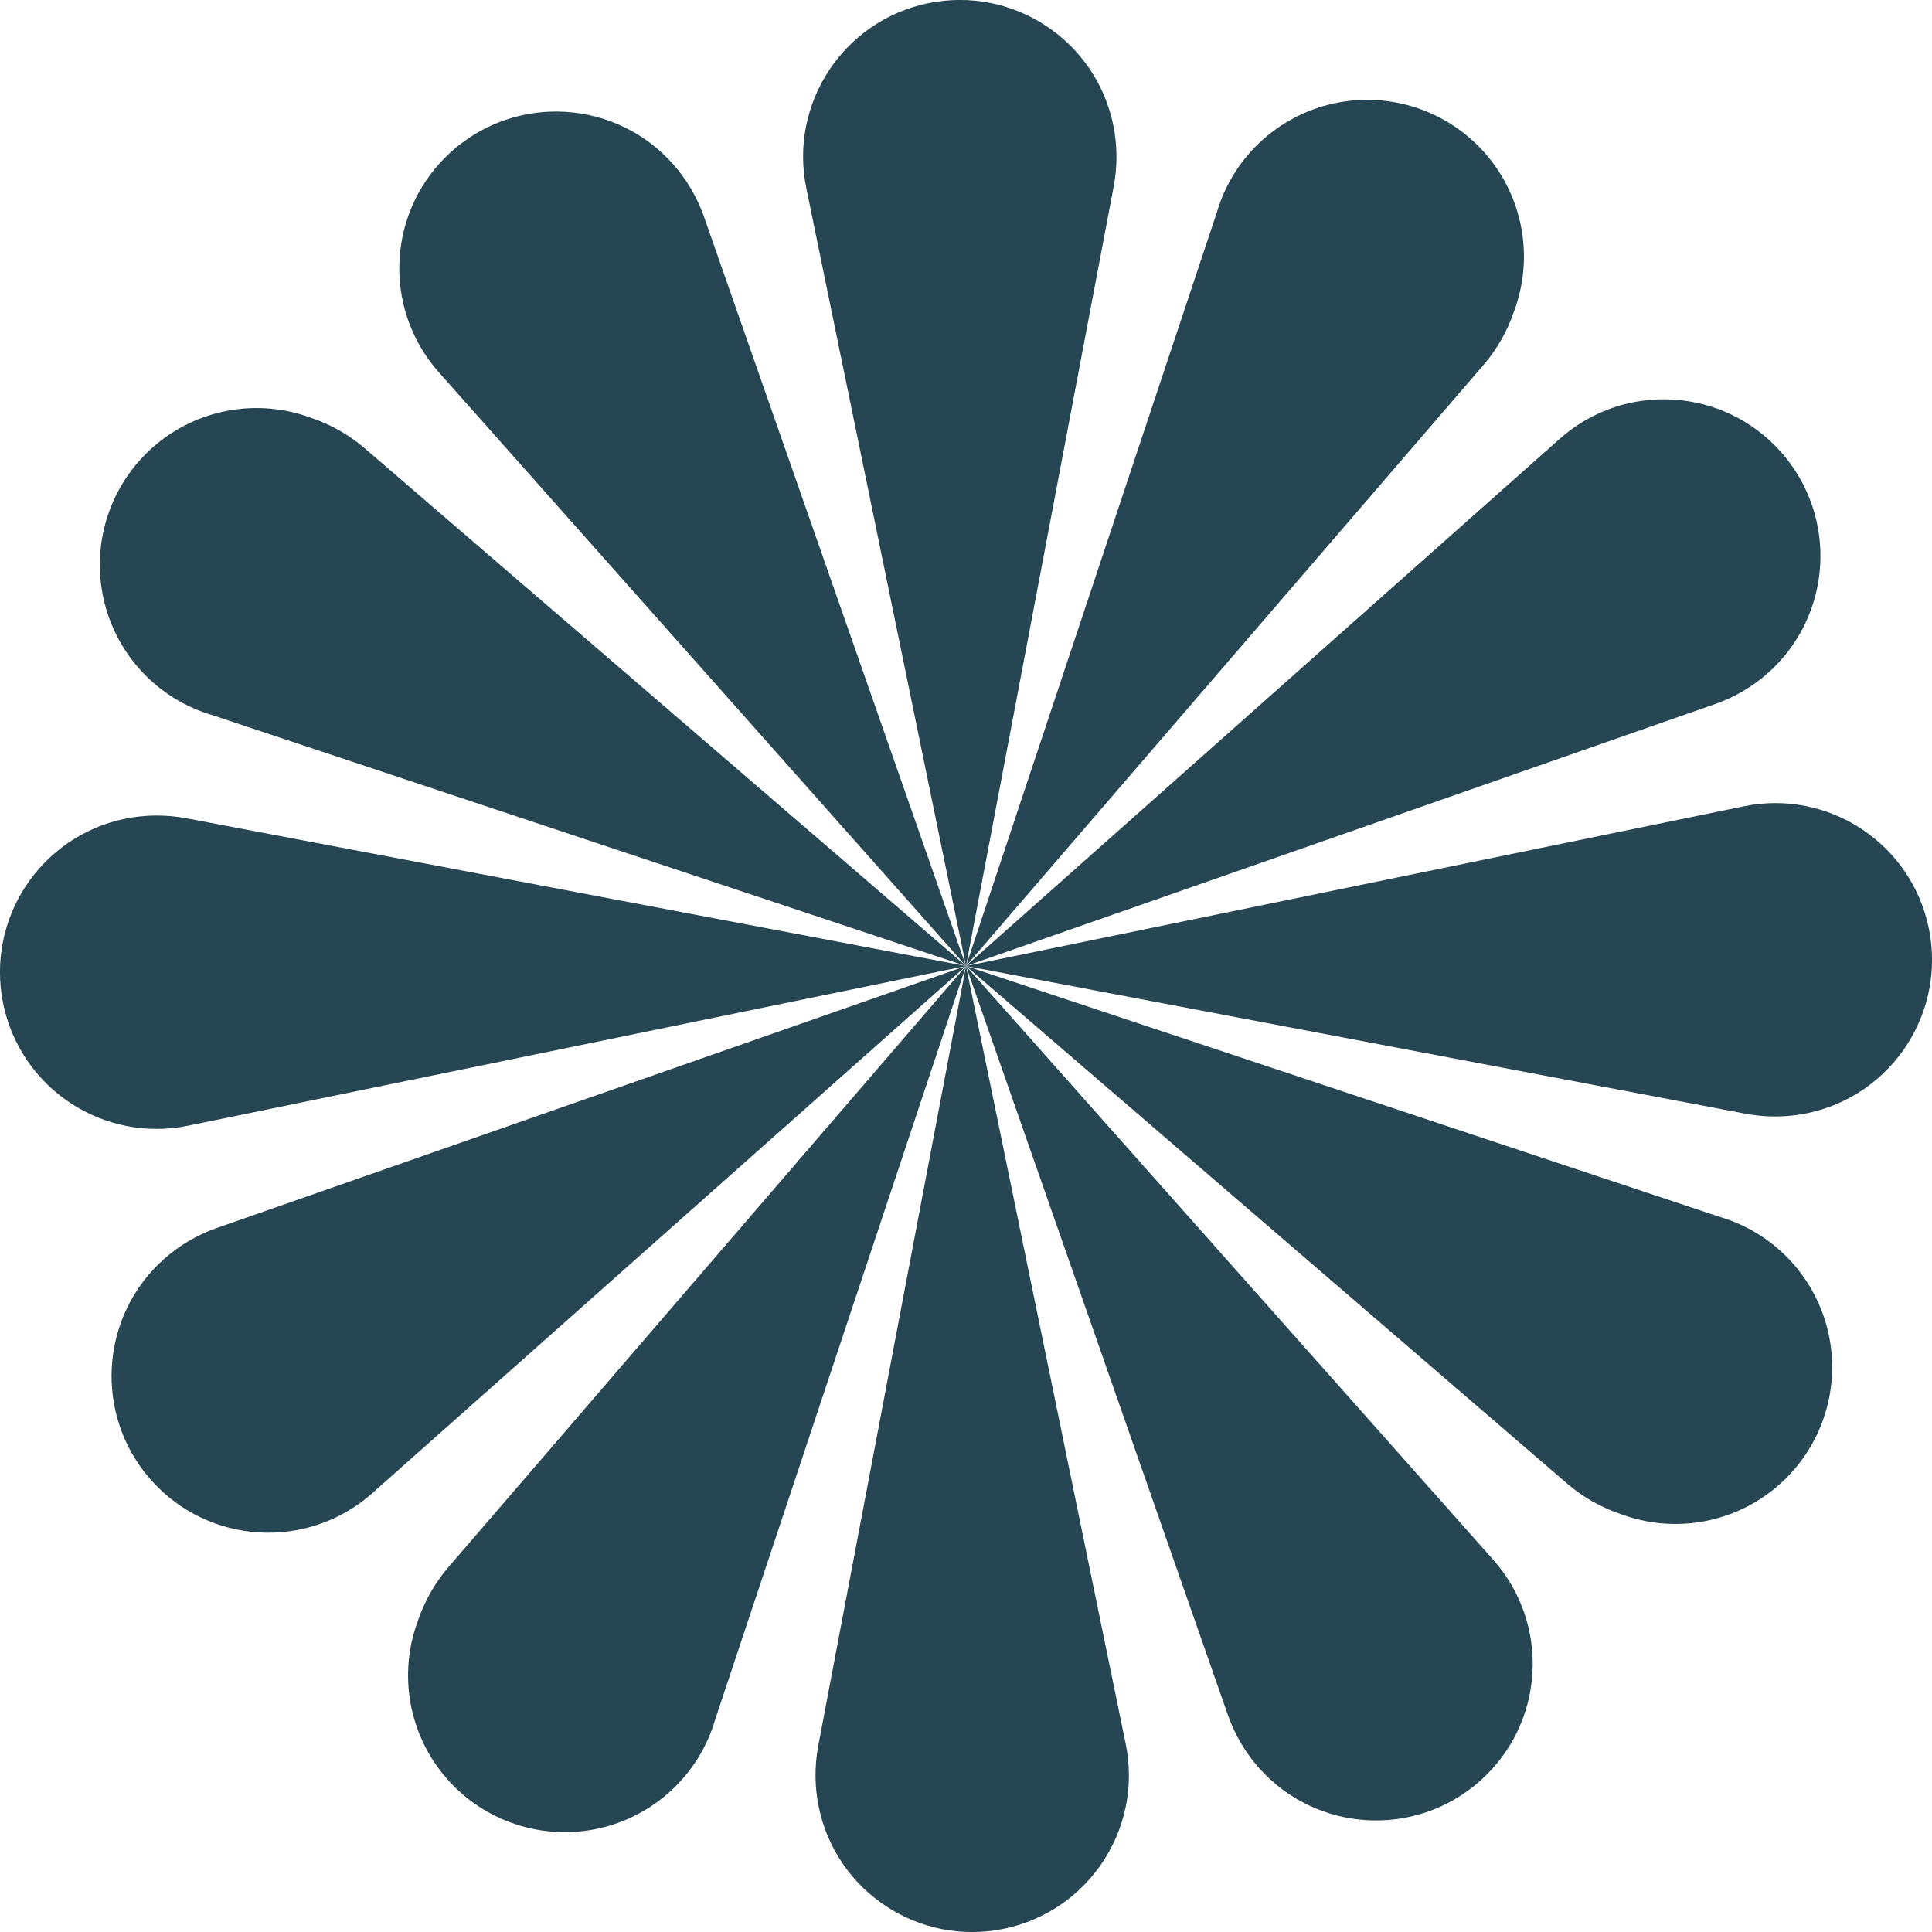
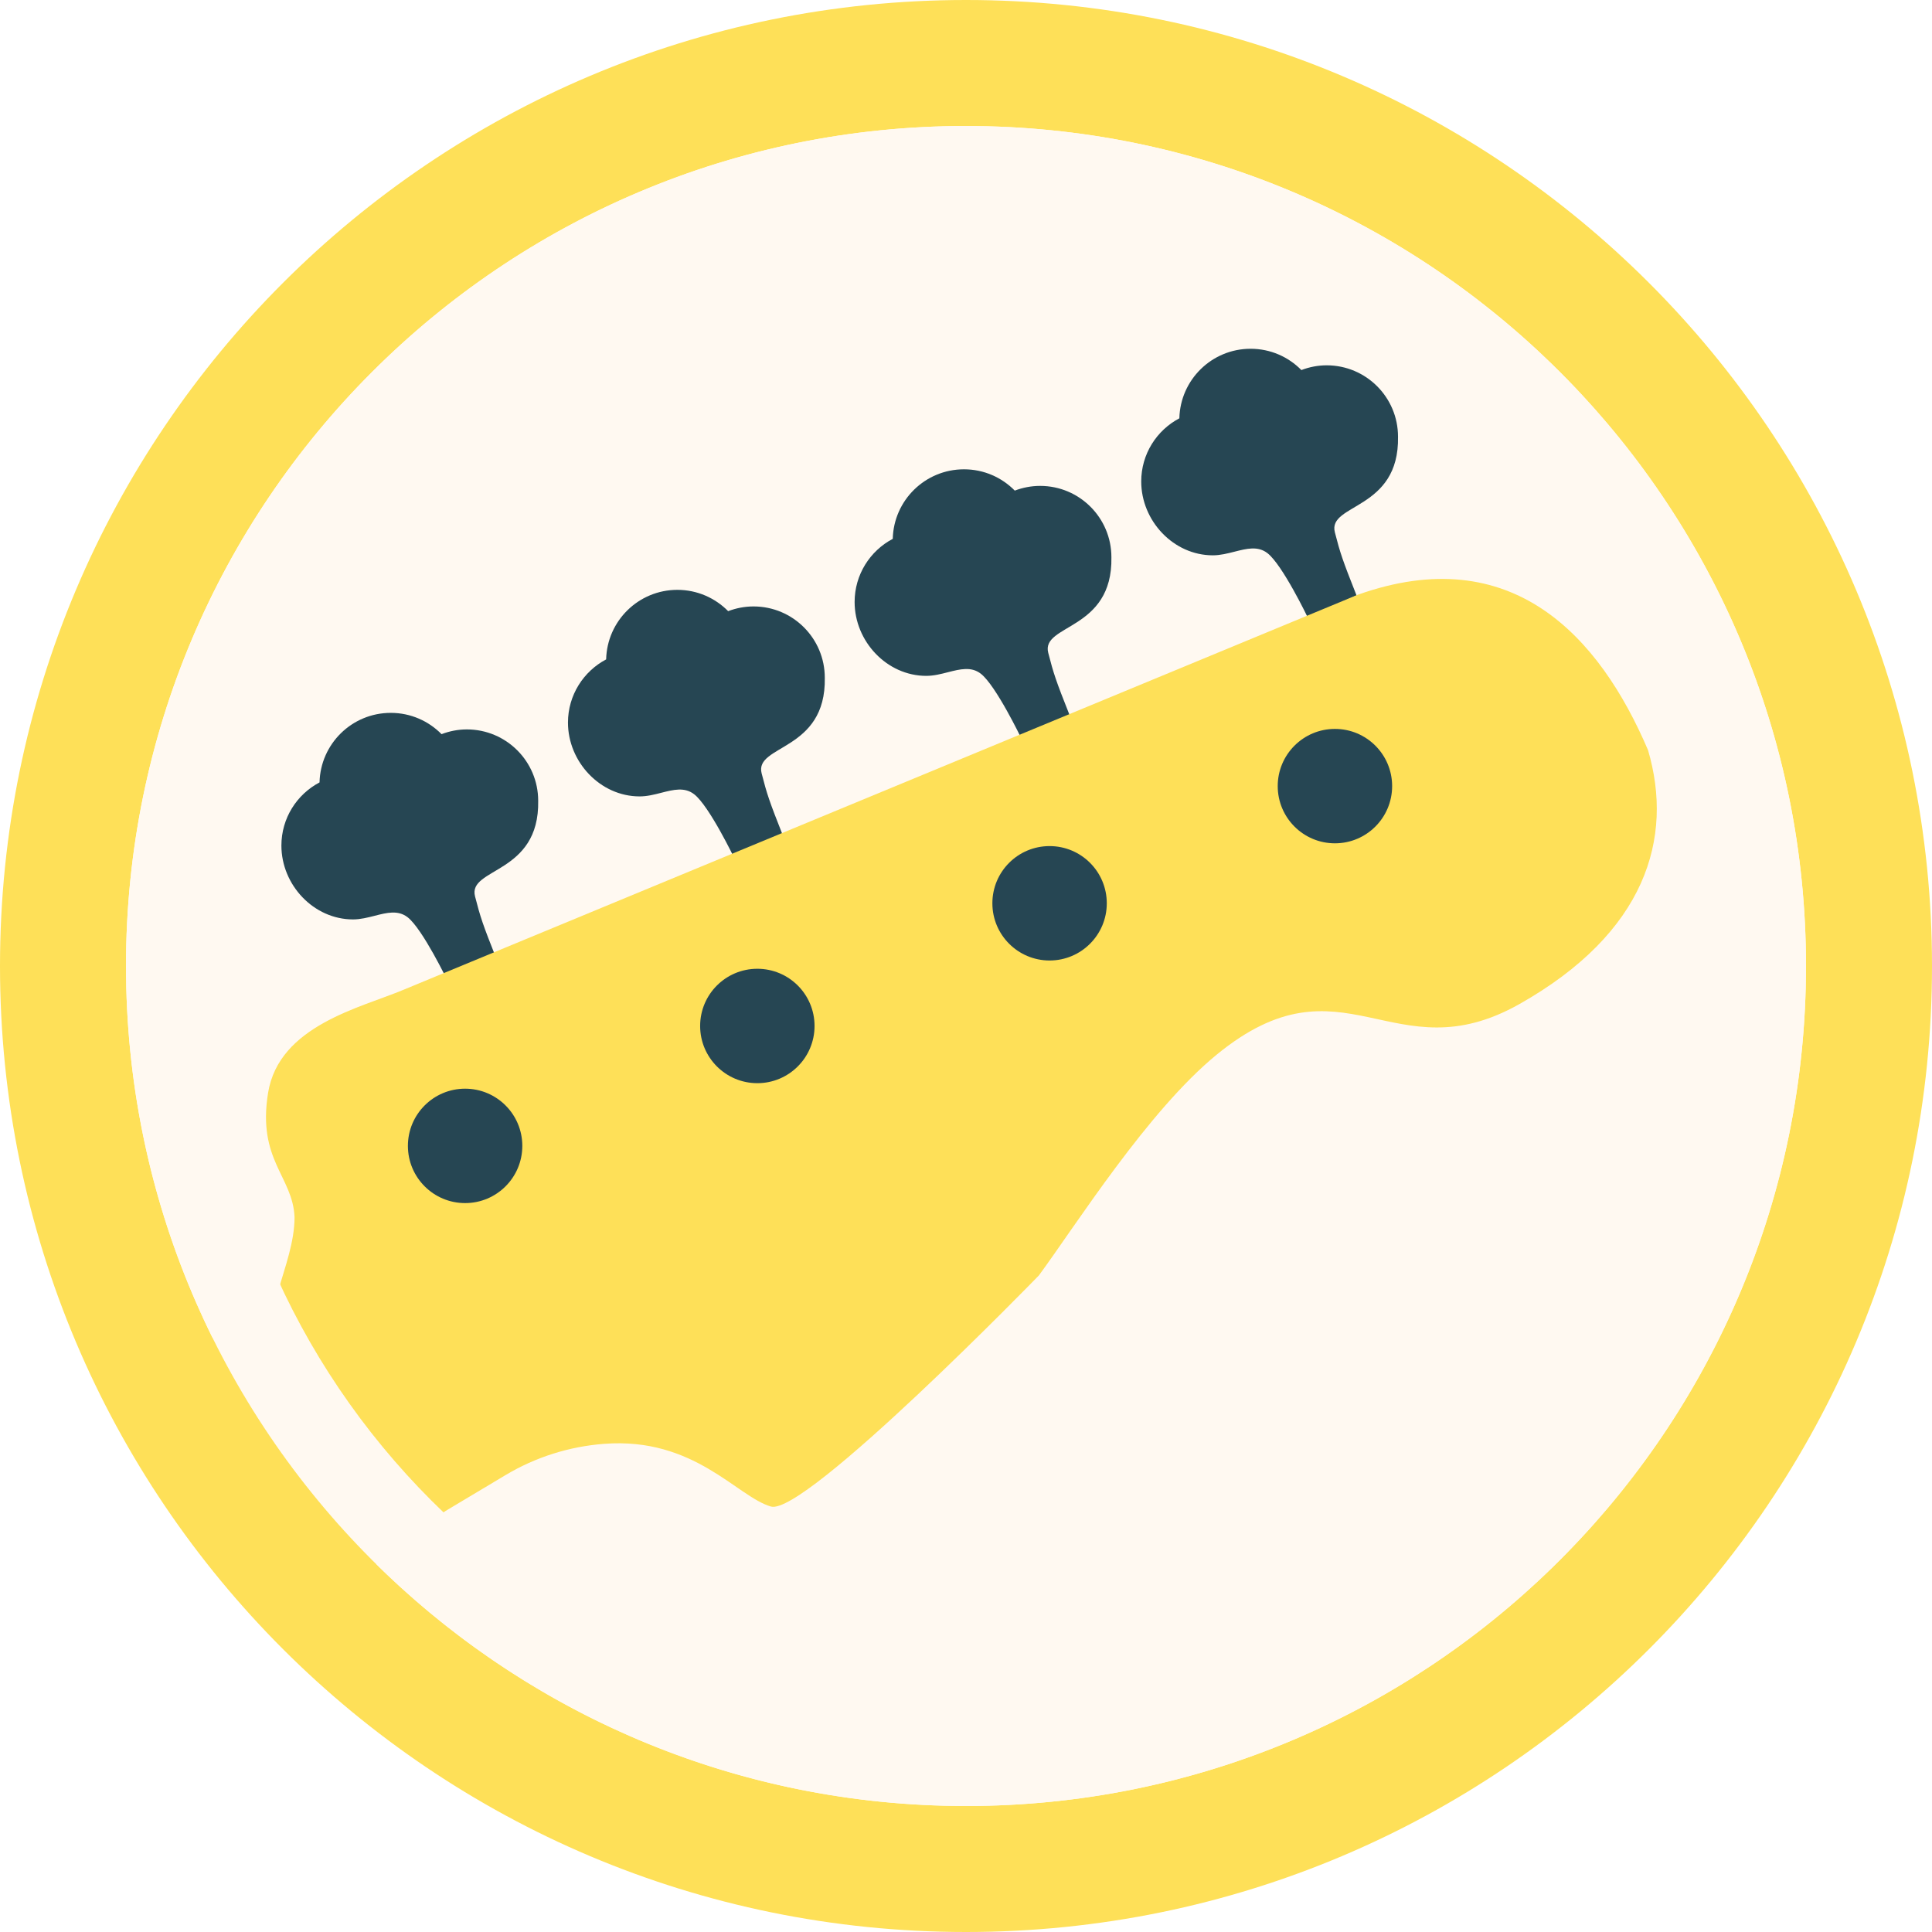
- <svg xmlns="http://www.w3.org/2000/svg" viewBox="0 0 338 338">
-   <defs>
-     <style>.cls-1{fill:#264653;}</style>
-   </defs>
-   <g id="Layer_2" data-name="Layer 2">
-     <g id="Layer_1-2" data-name="Layer 1">
-       <path class="cls-1" d="M194.77,21.91a27.41,27.41,0,0,0-53.71,11L169,169,194.86,32.52A27.88,27.88,0,0,0,194.77,21.91Z" />
-       <path class="cls-1" d="M117.77,28.73a27.41,27.41,0,1,0-41,36.4L169,169,123.15,37.88A27.83,27.83,0,0,0,117.77,28.73Z" />
-       <path class="cls-1" d="M54.5,73.13a27.42,27.42,0,1,0-17.3,52L169,169,63.74,78.37A28.21,28.21,0,0,0,54.5,73.13Z" />
-       <path class="cls-1" d="M21.91,143.23a27.41,27.41,0,0,0,11,53.71L169,169,32.52,143.14A27.88,27.88,0,0,0,21.91,143.23Z" />
-       <path class="cls-1" d="M28.73,220.23a27.41,27.41,0,0,0,36.4,41L169,169,37.88,214.85A27.83,27.83,0,0,0,28.73,220.23Z" />
-       <path class="cls-1" d="M73.13,283.5a27.42,27.42,0,1,0,52,17.3L169,169,78.37,274.26A28.21,28.21,0,0,0,73.13,283.5Z" />
-       <path class="cls-1" d="M143.23,316.09a27.41,27.41,0,0,0,53.71-11L169,169,143.14,305.48A27.88,27.88,0,0,0,143.23,316.09Z" />
-       <path class="cls-1" d="M220.23,309.27a27.41,27.41,0,0,0,41-36.4L169,169l45.85,131.12A27.83,27.83,0,0,0,220.23,309.27Z" />
-       <path class="cls-1" d="M283.5,264.87a27.42,27.42,0,1,0,17.3-52L169,169l105.26,90.63A28.21,28.21,0,0,0,283.5,264.87Z" />
-       <path class="cls-1" d="M316.09,194.77a27.41,27.41,0,0,0-11-53.71L169,169l136.48,25.86A27.88,27.88,0,0,0,316.09,194.77Z" />
-       <path class="cls-1" d="M309.27,117.77a27.41,27.41,0,0,0-36.4-41L169,169l131.12-45.85A27.83,27.83,0,0,0,309.27,117.77Z" />
-       <path class="cls-1" d="M264.87,54.5a27.42,27.42,0,1,0-52-17.3L169,169,259.63,63.74A28.21,28.21,0,0,0,264.87,54.5Z" />
-     </g>
-   </g>
+ <svg xmlns="http://www.w3.org/2000/svg" width="46" height="46" viewBox="0 0 46 46" fill="none">
+   <path d="M43 23C43 34.046 34.046 43 23 43C11.954 43 3 34.046 3 23C3 11.954 11.954 3 23 3C34.046 3 43 11.954 43 23Z" fill="#FFF9F1" />
+   <path d="M43 23C43 12.127 34.324 3.281 23.517 3.007L23 3C11.954 3 3 11.954 3 23L3.007 23.517C3.276 34.152 11.848 42.724 22.483 42.993L23 43C33.873 43 42.719 34.324 42.993 23.517L43 23ZM46 23C46 35.703 35.703 46 23 46C10.297 46 3.54342e-07 35.703 0 23C0 10.297 10.297 0 23 0C35.703 3.54365e-07 46 10.297 46 23Z" fill="#FEE058" />
+   <path d="M16.128 14.044C16.601 14.044 17.029 14.239 17.337 14.551C17.525 14.48 17.728 14.439 17.941 14.439C18.878 14.439 19.638 15.199 19.638 16.137C19.672 17.894 17.958 17.726 18.134 18.413C18.262 18.911 18.311 19.061 18.649 19.916L17.49 20.445C17.49 20.445 16.888 19.189 16.528 18.911C16.3 18.734 16.035 18.802 15.747 18.875C15.581 18.918 15.407 18.962 15.229 18.962C14.292 18.962 13.523 18.141 13.523 17.203C13.524 16.551 13.892 15.985 14.432 15.7C14.454 14.782 15.204 14.044 16.128 14.044Z" fill="#264653" />
+   <path d="M22.952 11.174C23.426 11.174 23.853 11.368 24.161 11.681C24.349 11.61 24.552 11.569 24.765 11.569C25.702 11.569 26.462 12.329 26.462 13.267C26.496 15.024 24.782 14.855 24.958 15.543C25.086 16.041 25.135 16.191 25.474 17.046L24.314 17.574C24.314 17.574 23.712 16.319 23.353 16.041C23.125 15.864 22.859 15.932 22.571 16.005C22.405 16.048 22.231 16.092 22.054 16.092C21.116 16.092 20.348 15.271 20.348 14.333C20.348 13.681 20.716 13.114 21.256 12.83C21.278 11.912 22.028 11.174 22.952 11.174Z" fill="#264653" />
+   <path d="M29.776 8.304C30.25 8.304 30.678 8.498 30.985 8.811C31.173 8.739 31.376 8.698 31.589 8.698C32.526 8.699 33.286 9.459 33.286 10.397C33.321 12.154 31.606 11.985 31.782 12.672C31.91 13.17 31.96 13.321 32.298 14.176L31.138 14.704C31.138 14.704 30.537 13.449 30.177 13.17C29.949 12.994 29.683 13.062 29.395 13.135C29.229 13.177 29.055 13.222 28.878 13.222C27.94 13.222 27.172 12.401 27.172 11.463C27.172 10.811 27.54 10.244 28.08 9.96C28.102 9.042 28.853 8.304 29.776 8.304Z" fill="#264653" />
+   <path d="M9.304 16.973C9.778 16.973 10.205 17.167 10.513 17.48C10.701 17.408 10.904 17.367 11.117 17.367C12.054 17.368 12.814 18.128 12.814 19.066C12.848 20.823 11.134 20.654 11.31 21.341C11.438 21.839 11.487 21.99 11.826 22.845L10.666 23.373C10.666 23.373 10.064 22.118 9.705 21.839C9.477 21.663 9.211 21.73 8.923 21.804C8.757 21.846 8.583 21.891 8.406 21.891C7.468 21.891 6.7 21.07 6.7 20.132C6.7 19.48 7.068 18.913 7.608 18.629C7.63 17.711 8.38 16.973 9.304 16.973Z" fill="#264653" />
+   <path d="M4.664 32.148L9.38 28.499L13.454 33.764L8.738 37.414L4.664 32.148Z" fill="#FEE058" />
+   <path d="M32.327 14.161C36 12.855 38.082 15.15 39.239 17.861C39.855 19.957 39.185 22.209 36.176 23.907C33.167 25.604 31.991 22.64 28.973 25.107C27.331 26.448 25.618 29.168 24.735 30.368C24.735 30.368 19.163 36.103 18.355 35.87C17.547 35.637 16.533 34.212 14.383 34.377C13.554 34.44 12.751 34.694 12.037 35.121L10.533 36.02C10.22 36.186 9.956 36.354 9.736 36.513C8.989 37.054 8.538 37.021 8.176 36.173L6.578 32.429C6.116 31.347 7.013 30.155 7.013 28.979C6.971 28.007 6.122 27.623 6.383 26.02C6.643 24.418 8.587 23.995 9.605 23.567L32.327 14.161Z" fill="#FEE058" />
+   <path d="M33.146 18.717C33.146 19.469 32.536 20.079 31.784 20.079C31.032 20.079 30.422 19.469 30.422 18.717C30.422 17.965 31.032 17.355 31.784 17.355C32.536 17.355 33.146 17.965 33.146 18.717Z" fill="#264653" />
+   <path d="M26.352 21.507C26.352 22.259 25.742 22.869 24.99 22.869C24.238 22.869 23.628 22.259 23.628 21.507C23.628 20.754 24.238 20.145 24.99 20.145C25.742 20.145 26.352 20.754 26.352 21.507Z" fill="#264653" />
+   <path d="M19.394 24.428C19.394 25.18 18.784 25.79 18.032 25.79C17.28 25.79 16.67 25.18 16.67 24.428C16.67 23.675 17.28 23.066 18.032 23.066C18.784 23.066 19.394 23.675 19.394 24.428Z" fill="#264653" />
+   <path d="M12.436 27.283C12.436 28.035 11.826 28.645 11.074 28.645C10.322 28.645 9.712 28.035 9.712 27.283C9.712 26.531 10.322 25.921 11.074 25.921C11.826 25.921 12.436 26.531 12.436 27.283Z" fill="#264653" />
+   <path d="M41 23C41 13.059 32.941 5 23 5C13.059 5 5 13.059 5 23C5 32.941 13.059 41 23 41V43C11.954 43 3 34.046 3 23C3 11.954 11.954 3 23 3C34.046 3 43 11.954 43 23C43 34.046 34.046 43 23 43V41C32.941 41 41 32.941 41 23Z" fill="#FFF9F1" />
</svg>
